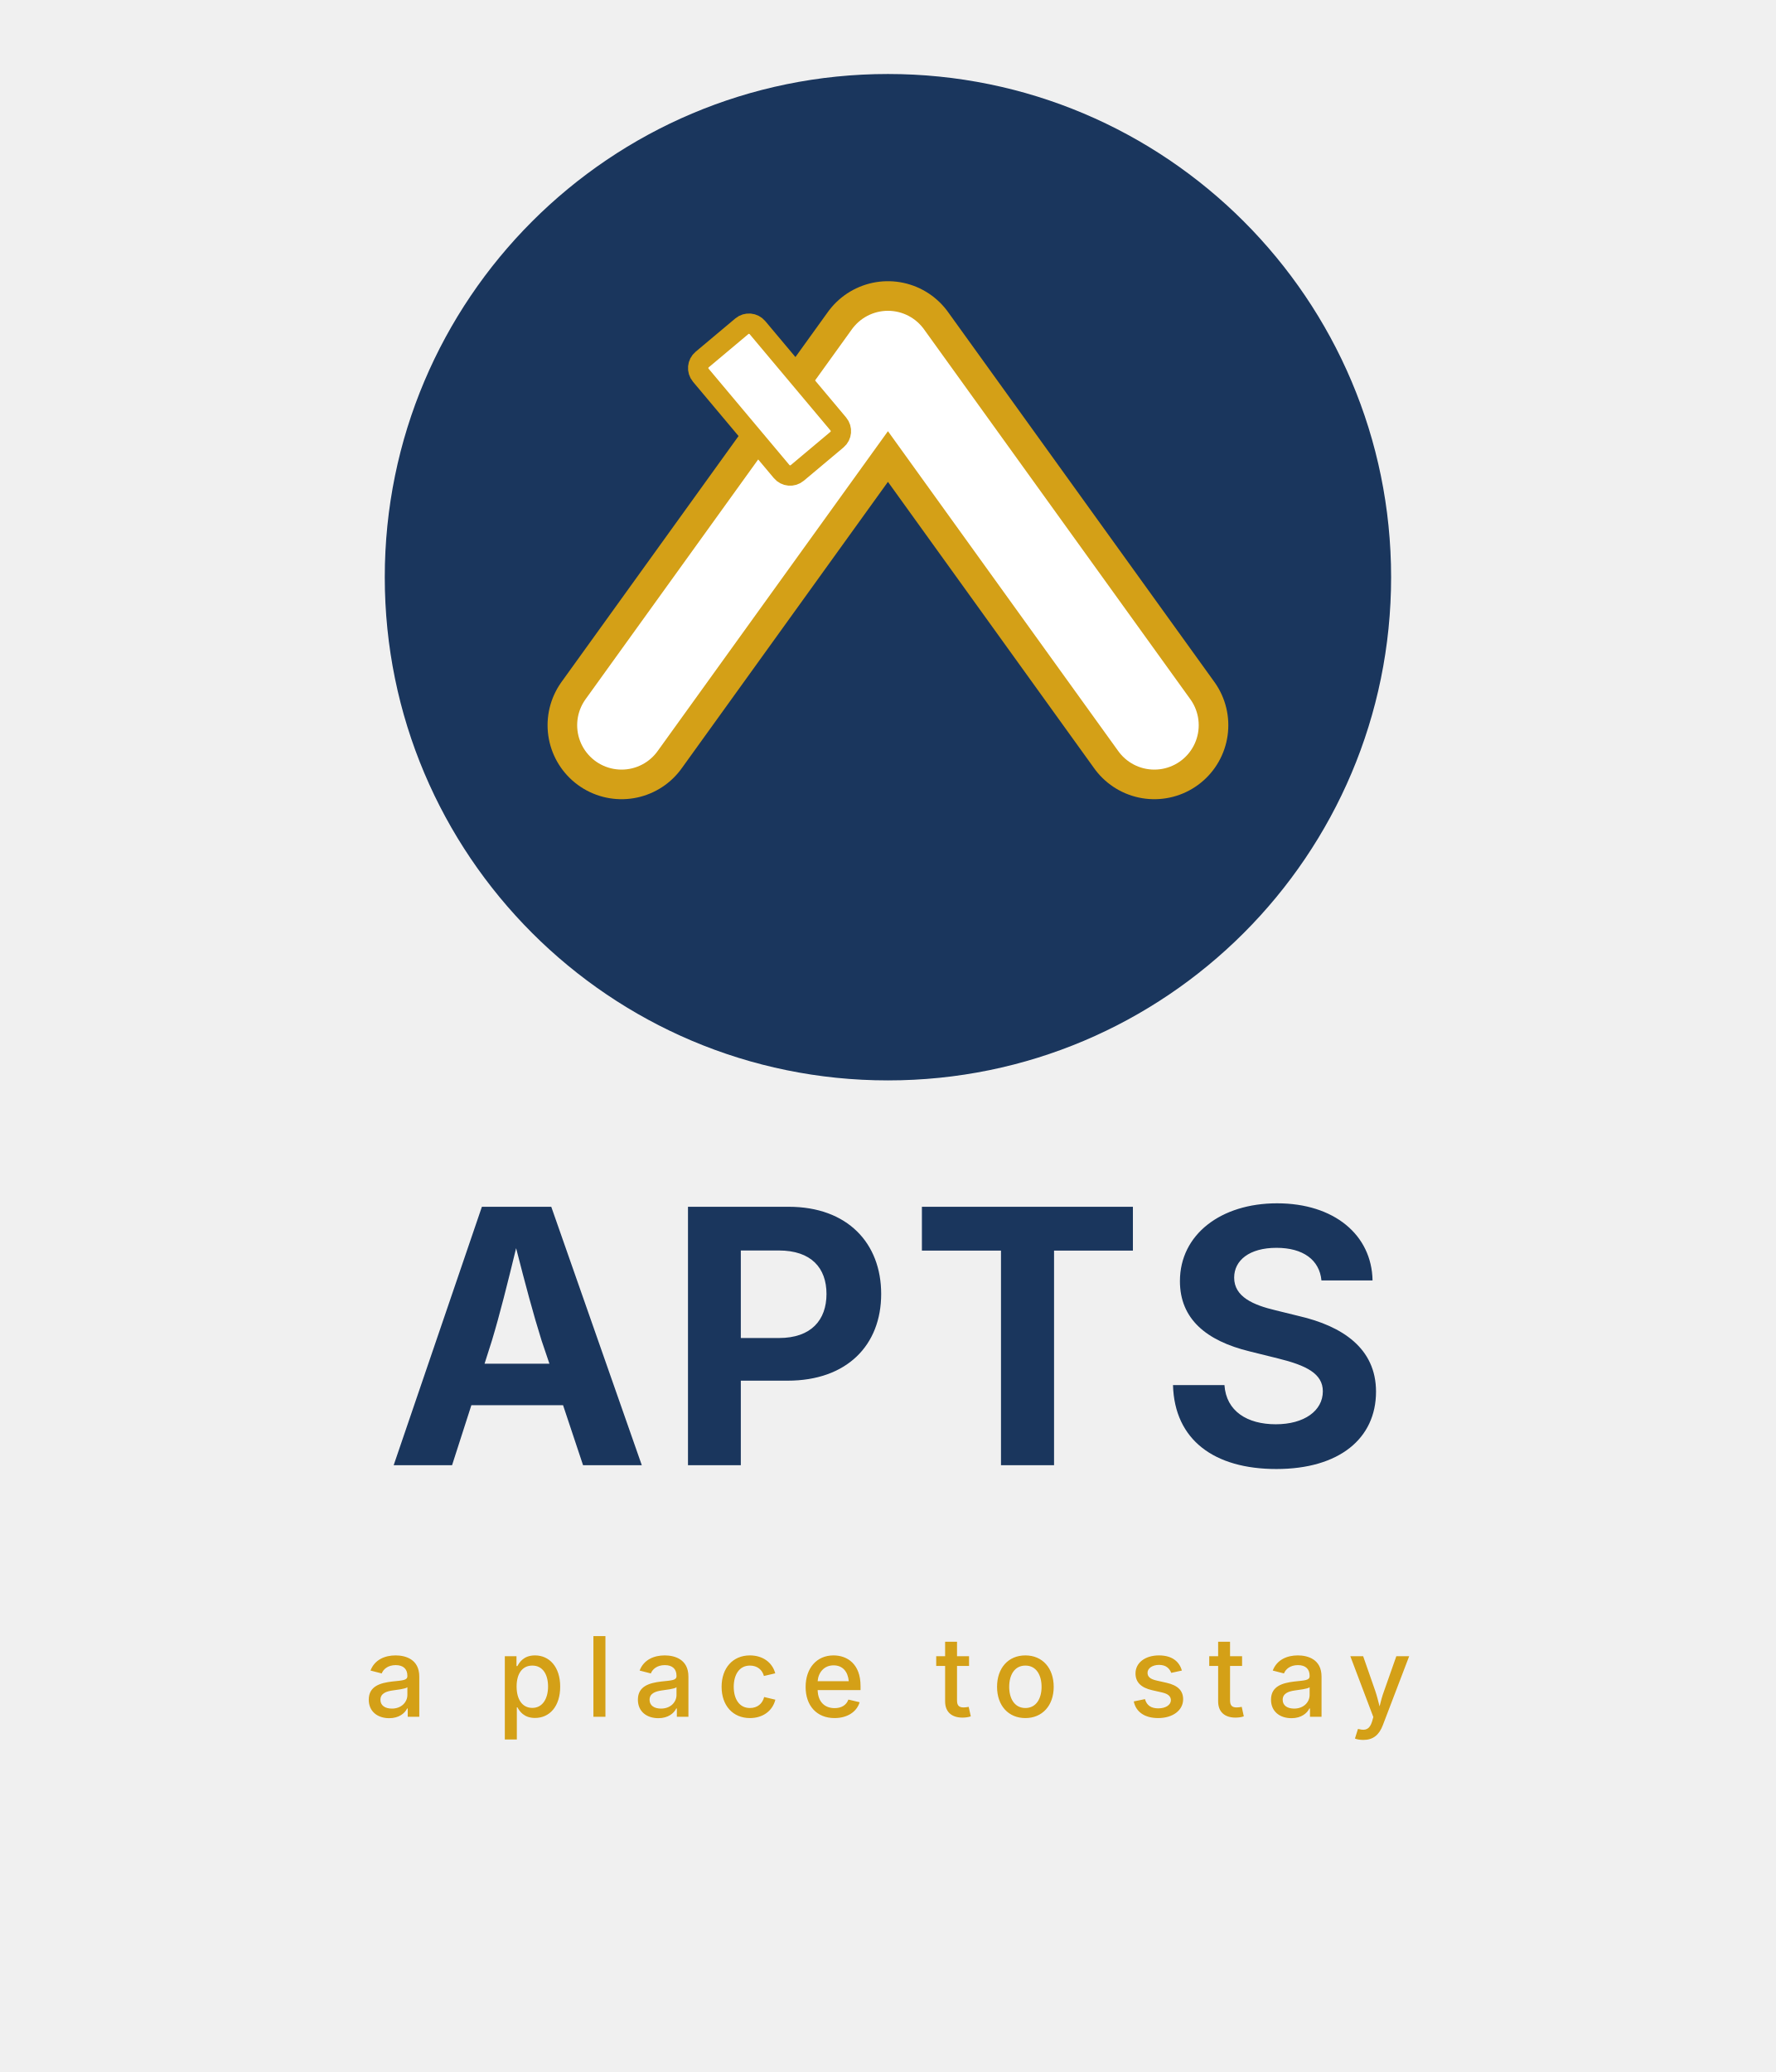
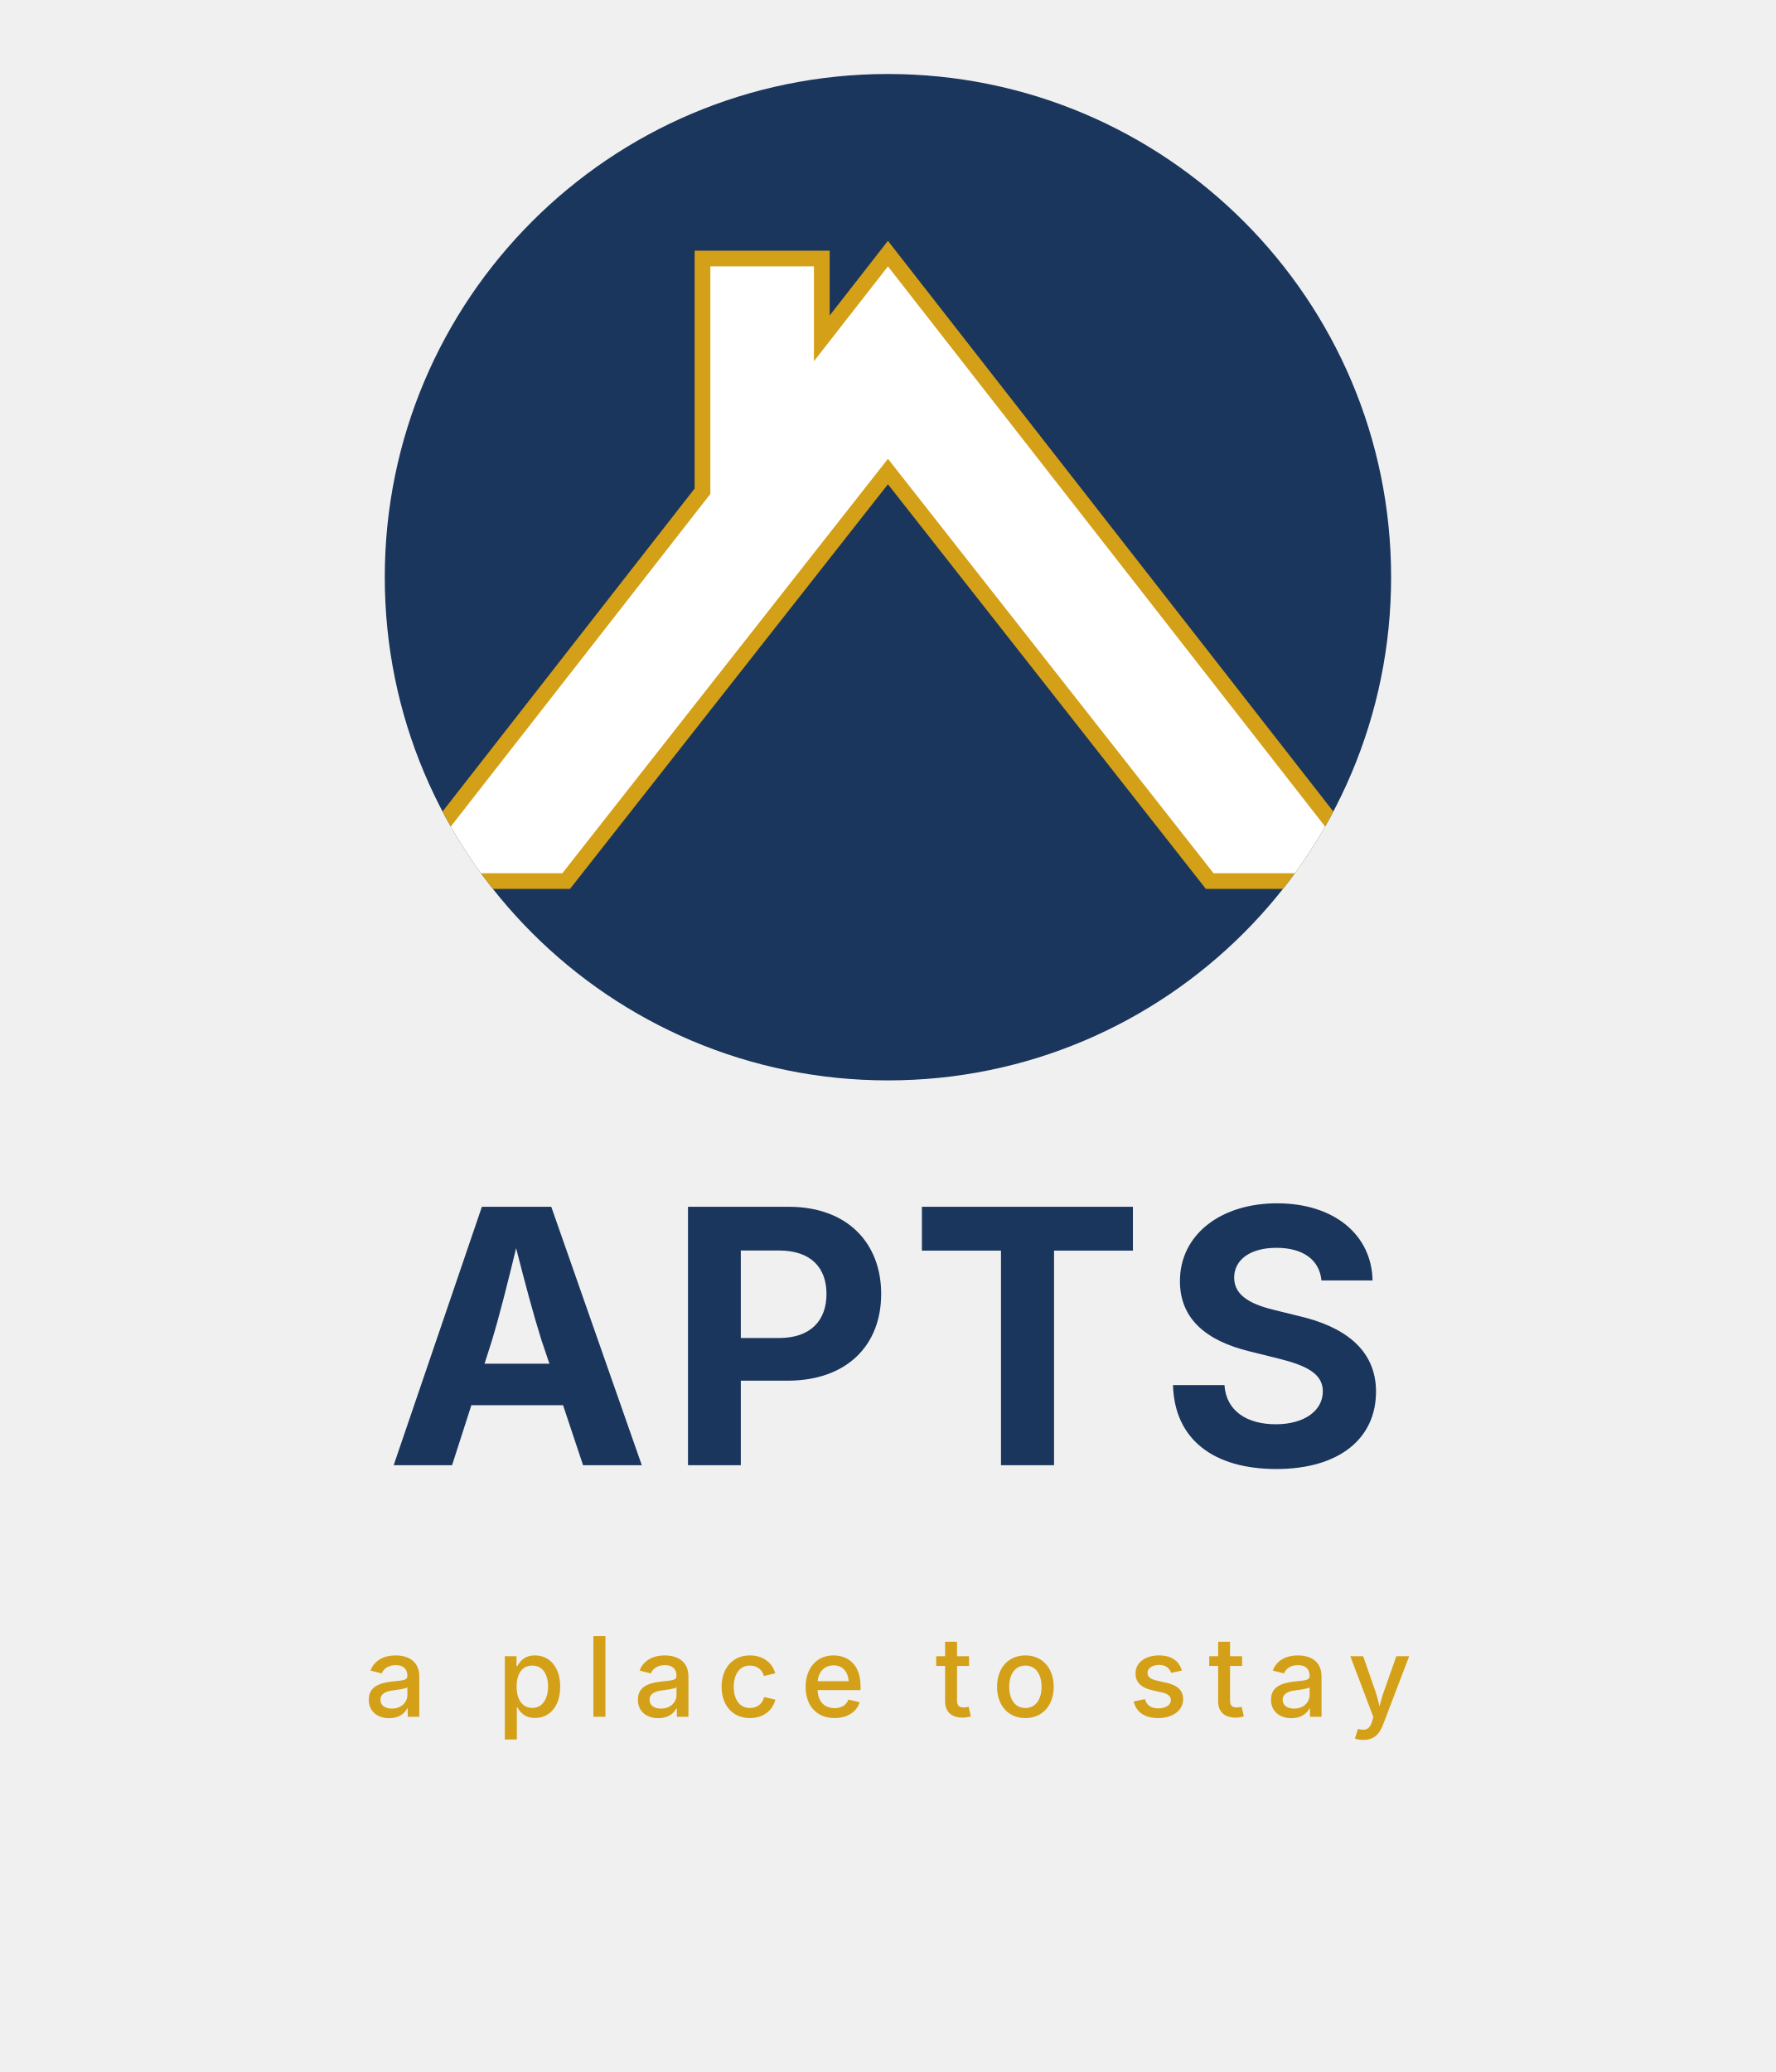
- <svg xmlns="http://www.w3.org/2000/svg" viewBox="0 0 240 280" fill="none" role="img" aria-label="APTS — a place to stay">
+ <svg xmlns="http://www.w3.org/2000/svg" viewBox="0 0 240 280" fill="none" role="img" aria-label="APTS — A Place to Stay">
+   <defs>
+     <clipPath id="apts-logo-disc">
+       <circle cx="120" cy="78" r="68" />
+     </clipPath>
+   </defs>
  <circle cx="120" cy="78" r="68" fill="#1A365D" />
-   <path d="M84 98 L120 48 L156 98" stroke="#D4A017" stroke-width="20" stroke-linecap="round" stroke-linejoin="round" />
-   <path d="M84 98 L120 48 L156 98" stroke="#FFFFFF" stroke-width="12" stroke-linecap="round" stroke-linejoin="round" />
-   <rect x="99" y="44" width="10" height="20" rx="1.5" fill="#FFFFFF" stroke="#D4A017" stroke-width="2.75" transform="rotate(-40 104 54)" />
+   <path clip-path="url(#apts-logo-disc)" fill="#FFFFFF" stroke="#D4A017" stroke-width="4.25" stroke-linejoin="miter" stroke-miterlimit="2.5" paint-order="stroke fill" d="       M 56 118       L 96 66.75       L 96 36       L 110 36       L 110 48.812       L 120 36       L 184 118       L 164 118       L 120 62       L 76 118       Z     " />
  <text x="120" y="198" text-anchor="middle" fill="#1A365D" font-family="Inter, IBM Plex Sans, Arial, sans-serif" font-size="48" font-weight="700" letter-spacing="0.04em">APTS</text>
  <text x="120" y="232" text-anchor="middle" fill="#D4A017" font-family="Inter, IBM Plex Sans, Arial, sans-serif" font-size="15" font-weight="500" letter-spacing="0.18em">a place to stay</text>
</svg>
